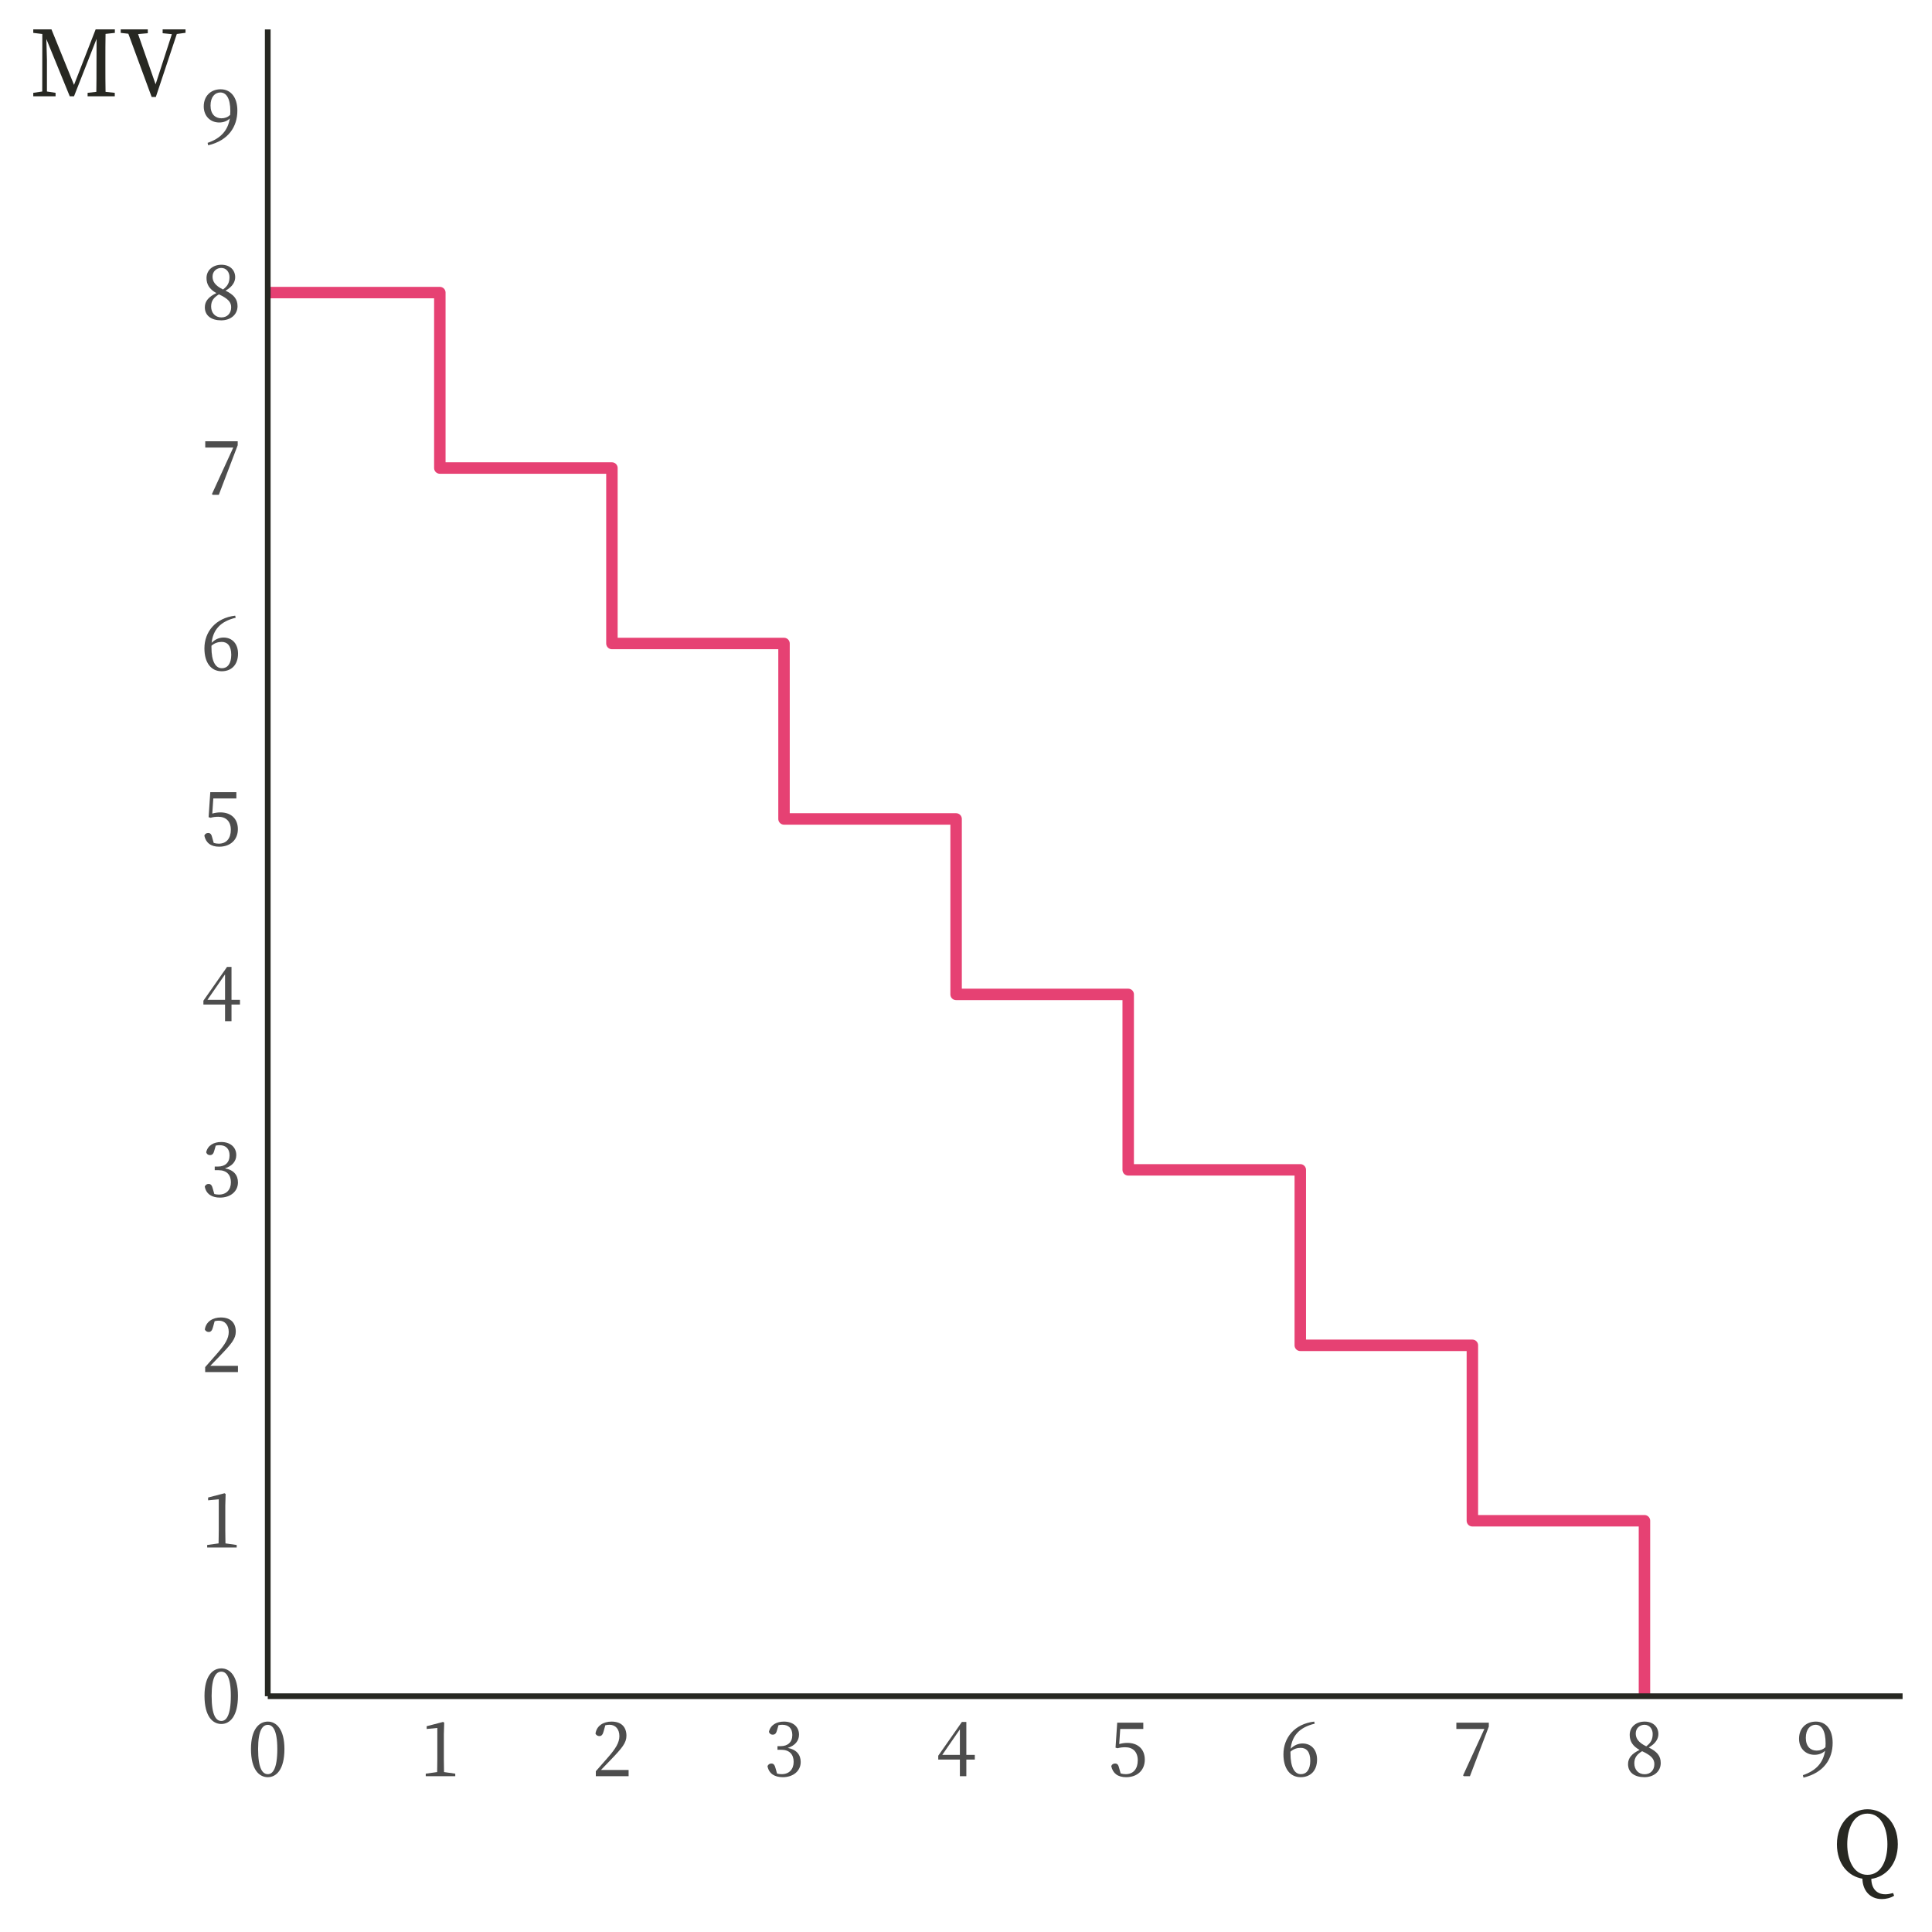
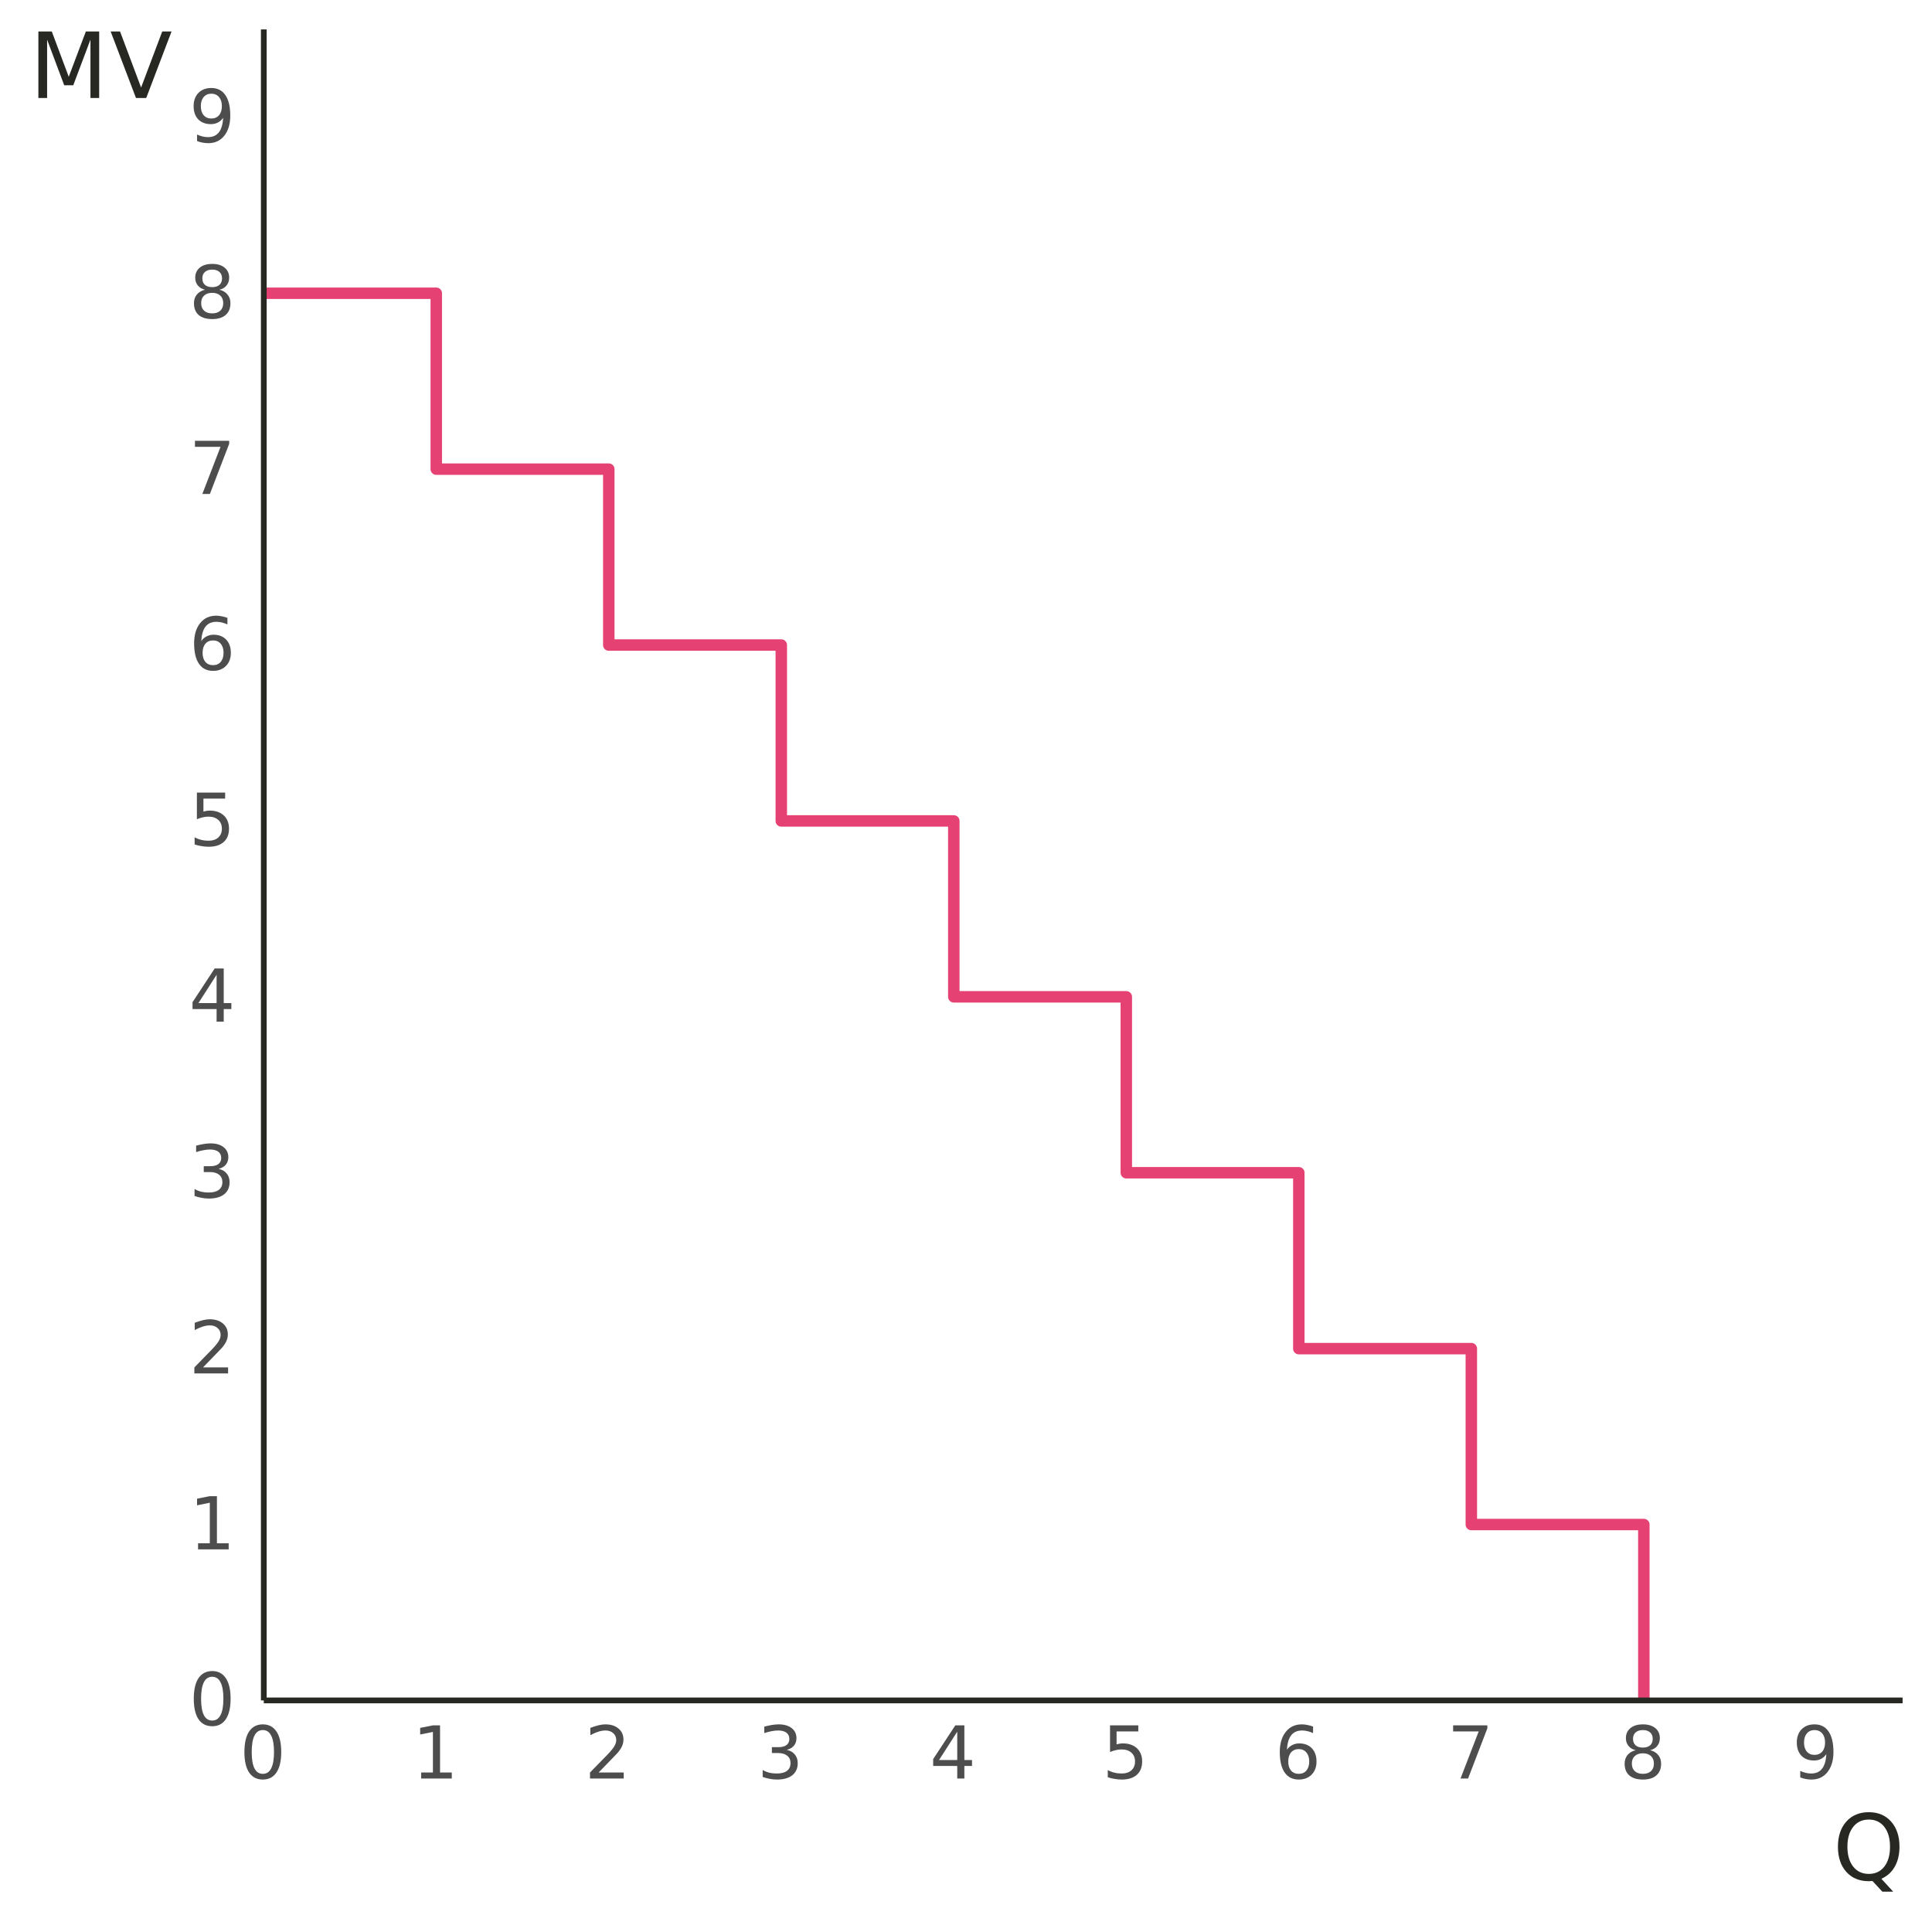
- <svg xmlns="http://www.w3.org/2000/svg" xmlns:xlink="http://www.w3.org/1999/xlink" width="360pt" height="360pt" viewBox="0 0 360 360" version="1.1">
+ <svg xmlns="http://www.w3.org/2000/svg" xmlns:xlink="http://www.w3.org/1999/xlink" width="360" height="360" viewBox="0 0 360 360">
  <defs>
    <g>
-       <symbol overflow="visible" id="glyph0-0">
-         <path style="stroke:none;" d="M 1.359 1.625 L 12.234 1.625 L 12.234 -11.969 L 1.359 -11.969 Z M 6.797 -5.719 L 2.469 -11.281 L 11.125 -11.281 Z M 7.234 -5.172 L 11.547 -10.719 L 11.547 0.391 Z M 2.469 0.953 L 6.797 -4.609 L 11.125 0.953 Z M 2.031 -10.719 L 6.359 -5.172 L 2.031 0.391 Z M 2.031 -10.719 " />
-       </symbol>
-       <symbol overflow="visible" id="glyph0-1">
-         <path style="stroke:none;" d="M 1.938 -5.062 C 1.938 -8.625 2.797 -9.562 3.75 -9.562 C 4.656 -9.562 5.516 -8.625 5.516 -5.062 C 5.516 -1.359 4.656 -0.375 3.75 -0.375 C 2.797 -0.375 1.938 -1.344 1.938 -5.062 Z M 3.75 -10.172 C 2.141 -10.172 0.609 -8.781 0.609 -5.062 C 0.609 -1.203 2.141 0.188 3.75 0.188 C 5.312 0.188 6.844 -1.203 6.844 -5.062 C 6.844 -8.781 5.312 -10.172 3.75 -10.172 Z M 3.75 -10.172 " />
-       </symbol>
-       <symbol overflow="visible" id="glyph0-2">
-         <path style="stroke:none;" d="M 4.516 -0.766 C 4.5 -1.547 4.484 -2.359 4.484 -3.141 L 4.484 -7.812 L 4.547 -9.969 L 4.344 -10.109 L 1.281 -9.312 L 1.281 -8.797 L 3.266 -8.984 L 3.266 -3.141 C 3.266 -2.359 3.25 -1.547 3.234 -0.766 L 1.109 -0.469 L 1.109 0 L 6.609 0 L 6.609 -0.469 Z M 4.516 -0.766 " />
-       </symbol>
-       <symbol overflow="visible" id="glyph0-3">
-         <path style="stroke:none;" d="M 1.688 -1.156 C 2.375 -1.859 3.047 -2.562 3.438 -2.969 C 5.672 -5.281 6.438 -6.234 6.438 -7.531 C 6.438 -9.078 5.578 -10.172 3.656 -10.172 C 2.172 -10.172 0.875 -9.422 0.672 -7.922 C 0.812 -7.641 1.078 -7.469 1.391 -7.469 C 1.766 -7.469 2.031 -7.703 2.203 -8.406 L 2.5 -9.484 C 2.812 -9.562 3.078 -9.578 3.297 -9.578 C 4.422 -9.578 5.125 -8.734 5.125 -7.469 C 5.125 -6.266 4.438 -5.141 2.984 -3.484 C 2.344 -2.734 1.547 -1.828 0.734 -0.922 L 0.734 0 L 6.844 0 L 6.844 -1.156 Z M 1.688 -1.156 " />
-       </symbol>
-       <symbol overflow="visible" id="glyph0-4">
-         <path style="stroke:none;" d="M 2.703 -9.5 C 2.984 -9.562 3.219 -9.578 3.422 -9.578 C 4.594 -9.578 5.281 -8.906 5.281 -7.672 C 5.281 -6.328 4.438 -5.594 3.094 -5.594 L 2.516 -5.594 L 2.516 -4.922 L 3.219 -4.922 C 4.75 -4.922 5.531 -4.047 5.531 -2.672 C 5.531 -1.312 4.719 -0.375 3.297 -0.375 C 3.016 -0.375 2.734 -0.406 2.438 -0.484 L 2.188 -1.375 C 2.016 -2.047 1.828 -2.359 1.375 -2.359 C 1.062 -2.359 0.812 -2.203 0.656 -1.875 C 0.922 -0.438 2.031 0.188 3.5 0.188 C 5.484 0.188 6.844 -1 6.844 -2.641 C 6.844 -3.969 6.078 -4.969 4.422 -5.266 C 5.781 -5.688 6.531 -6.594 6.531 -7.734 C 6.531 -9.188 5.438 -10.172 3.719 -10.172 C 2.344 -10.172 1.203 -9.547 0.922 -8.25 C 1.062 -7.875 1.312 -7.734 1.625 -7.734 C 2.094 -7.734 2.297 -8.016 2.453 -8.625 Z M 2.703 -9.5 " />
-       </symbol>
-       <symbol overflow="visible" id="glyph0-5">
-         <path style="stroke:none;" d="M 1.156 -3.969 L 4.438 -8.719 L 4.438 -3.969 Z M 7.219 -3.969 L 5.641 -3.969 L 5.641 -10.109 L 4.812 -10.109 L 0.406 -3.812 L 0.406 -3.094 L 4.438 -3.094 L 4.438 0 L 5.641 0 L 5.641 -3.094 L 7.219 -3.094 Z M 7.219 -3.969 " />
-       </symbol>
-       <symbol overflow="visible" id="glyph0-6">
-         <path style="stroke:none;" d="M 2.25 -8.797 L 6.547 -8.797 L 6.547 -9.969 L 1.688 -9.969 L 1.375 -5.312 L 1.75 -5.203 C 2.234 -5.344 2.719 -5.391 3.188 -5.391 C 4.609 -5.391 5.516 -4.531 5.516 -2.953 C 5.516 -1.391 4.719 -0.375 3.266 -0.375 C 2.938 -0.375 2.641 -0.422 2.328 -0.516 L 2.078 -1.406 C 1.906 -2.141 1.719 -2.359 1.281 -2.359 C 0.953 -2.359 0.688 -2.188 0.578 -1.875 C 0.875 -0.5 1.828 0.188 3.344 0.188 C 5.453 0.188 6.828 -1.125 6.828 -3.078 C 6.828 -5.078 5.5 -6.203 3.578 -6.203 C 3.031 -6.203 2.562 -6.125 2.062 -5.984 Z M 2.25 -8.797 " />
-       </symbol>
-       <symbol overflow="visible" id="glyph0-7">
-         <path style="stroke:none;" d="M 1.906 -4.562 C 2.484 -5.094 3.188 -5.281 3.812 -5.281 C 4.875 -5.281 5.594 -4.547 5.594 -2.875 C 5.594 -1.203 4.875 -0.375 3.859 -0.375 C 2.641 -0.375 1.906 -1.688 1.906 -4.266 Z M 6.328 -10.172 C 2.656 -9.734 0.594 -7.156 0.594 -4.078 C 0.594 -1.406 1.828 0.188 3.812 0.188 C 5.609 0.188 6.859 -1 6.859 -3.094 C 6.859 -4.922 5.781 -6.094 4.156 -6.094 C 3.344 -6.094 2.562 -5.75 1.938 -5.109 C 2.203 -7.547 3.578 -9.109 6.422 -9.781 Z M 6.328 -10.172 " />
-       </symbol>
-       <symbol overflow="visible" id="glyph0-8">
-         <path style="stroke:none;" d="M 0.75 -9.969 L 0.75 -8.797 L 5.969 -8.797 L 2 -0.141 L 2.141 0 L 3.281 0 L 6.797 -9.234 L 6.797 -9.969 Z M 0.75 -9.969 " />
-       </symbol>
-       <symbol overflow="visible" id="glyph0-9">
-         <path style="stroke:none;" d="M 3.766 -0.359 C 2.625 -0.359 1.844 -1.188 1.844 -2.391 C 1.844 -3.438 2.312 -4.047 3.297 -4.656 C 5.047 -3.844 5.578 -3.172 5.578 -2.25 C 5.578 -1.125 4.859 -0.359 3.766 -0.359 Z M 2.109 -7.969 C 2.109 -8.953 2.875 -9.578 3.734 -9.578 C 4.703 -9.578 5.266 -8.766 5.266 -7.875 C 5.266 -6.875 4.953 -6.234 4.062 -5.562 C 2.5 -6.328 2.109 -7.125 2.109 -7.969 Z M 4.531 -5.344 C 5.906 -6.125 6.328 -7.062 6.328 -7.844 C 6.328 -9.188 5.344 -10.172 3.766 -10.172 C 2.219 -10.172 0.984 -9.219 0.984 -7.688 C 0.984 -6.531 1.516 -5.609 2.828 -4.891 C 1.406 -4.219 0.672 -3.391 0.672 -2.25 C 0.672 -0.672 1.906 0.188 3.719 0.188 C 5.484 0.188 6.766 -0.891 6.766 -2.453 C 6.766 -3.781 6.062 -4.594 4.531 -5.344 Z M 4.531 -5.344 " />
-       </symbol>
-       <symbol overflow="visible" id="glyph0-10">
-         <path style="stroke:none;" d="M 3.766 -4.766 C 2.625 -4.766 1.734 -5.516 1.734 -7.141 C 1.734 -8.75 2.562 -9.578 3.562 -9.578 C 4.656 -9.578 5.422 -8.516 5.422 -6.094 C 5.422 -5.844 5.406 -5.609 5.391 -5.391 C 4.938 -4.969 4.406 -4.766 3.766 -4.766 Z M 1.297 0.266 C 5.109 -0.641 6.734 -3.234 6.734 -6.203 C 6.734 -8.625 5.547 -10.172 3.609 -10.172 C 1.766 -10.172 0.469 -8.906 0.469 -6.984 C 0.469 -5.125 1.75 -3.984 3.344 -3.984 C 4.141 -3.984 4.812 -4.234 5.328 -4.734 C 4.969 -2.562 3.734 -1.062 1.188 -0.188 Z M 1.297 0.266 " />
-       </symbol>
-       <symbol overflow="visible" id="glyph1-0">
-         <path style="stroke:none;" d="M 1.703 2.047 L 15.297 2.047 L 15.297 -14.953 L 1.703 -14.953 Z M 8.5 -7.156 L 3.094 -14.109 L 13.906 -14.109 Z M 9.047 -6.453 L 14.453 -13.406 L 14.453 0.5 Z M 3.094 1.188 L 8.5 -5.766 L 13.906 1.188 Z M 2.547 -13.406 L 7.953 -6.453 L 2.547 0.5 Z M 2.547 -13.406 " />
-       </symbol>
-       <symbol overflow="visible" id="glyph1-1">
-         <path style="stroke:none;" d="M 2.828 -6.234 C 2.828 -9.156 4 -11.938 6.594 -11.938 C 9.188 -11.938 10.312 -9.156 10.312 -6.234 C 10.312 -3.297 9.188 -0.531 6.594 -0.531 C 4 -0.531 2.828 -3.297 2.828 -6.234 Z M 11.375 2.859 C 10.797 3.016 10.359 3.094 9.938 3.094 C 8.344 3.094 7.344 2.062 7.312 0.219 C 9.969 -0.141 12.25 -2.484 12.25 -6.234 C 12.25 -10.438 9.484 -12.75 6.594 -12.75 C 3.672 -12.75 0.906 -10.312 0.906 -6.234 C 0.906 -2.469 3.094 -0.234 5.656 0.188 C 5.688 2.234 6.938 3.984 9.281 3.984 C 10.047 3.984 10.906 3.781 11.562 3.359 Z M 11.375 2.859 " />
-       </symbol>
-       <symbol overflow="visible" id="glyph1-2">
-         <path style="stroke:none;" d="M 15.922 -11.812 L 15.922 -12.469 L 12.344 -12.469 L 8.312 -2.125 L 4.109 -12.469 L 0.719 -12.469 L 0.719 -11.812 L 2.406 -11.609 L 2.391 -0.891 L 0.719 -0.641 L 0.719 0 L 4.875 0 L 4.875 -0.641 L 3.266 -0.891 L 3.266 -6.781 C 3.266 -6.875 3.203 -9.047 3.156 -10.672 L 7.516 0 L 8.312 0 L 12.516 -10.703 L 12.5 -5.719 C 12.5 -4.078 12.5 -2.453 12.469 -0.828 L 10.844 -0.641 L 10.844 0 L 15.906 0 L 15.906 -0.641 L 14.188 -0.828 C 14.156 -2.484 14.156 -4.125 14.156 -5.766 L 14.156 -6.688 C 14.156 -8.344 14.156 -10.016 14.188 -11.625 Z M 15.922 -11.812 " />
-       </symbol>
-       <symbol overflow="visible" id="glyph1-3">
-         <path style="stroke:none;" d="M 12.312 -12.469 L 8.047 -12.469 L 8.047 -11.75 L 9.766 -11.578 L 6.734 -2.234 L 3.469 -11.594 L 5.281 -11.75 L 5.281 -12.469 L 0.234 -12.469 L 0.234 -11.812 L 1.656 -11.656 L 6 0.125 L 6.781 0.125 L 10.688 -11.609 L 12.312 -11.828 Z M 12.312 -12.469 " />
-       </symbol>
+       <g id="glyph-0-0">
+         <path d="M 0.672 2.406 L 0.672 -9.578 L 7.469 -9.578 L 7.469 2.406 Z M 1.438 1.641 L 6.719 1.641 L 6.719 -8.828 L 1.438 -8.828 Z M 1.438 1.641 " />
+       </g>
+       <g id="glyph-0-1">
+         <path d="M 4.328 -9.031 C 3.629 -9.031 3.109 -8.688 2.766 -8 C 2.422 -7.32 2.25 -6.301 2.25 -4.938 C 2.25 -3.582 2.422 -2.566 2.766 -1.891 C 3.109 -1.211 3.629 -0.875 4.328 -0.875 C 5.016 -0.875 5.531 -1.211 5.875 -1.891 C 6.227 -2.566 6.406 -3.582 6.406 -4.938 C 6.406 -6.301 6.227 -7.32 5.875 -8 C 5.531 -8.688 5.016 -9.031 4.328 -9.031 Z M 4.328 -10.094 C 5.43 -10.094 6.273 -9.648 6.859 -8.766 C 7.453 -7.891 7.75 -6.613 7.75 -4.938 C 7.75 -3.27 7.453 -2 6.859 -1.125 C 6.273 -0.25 5.43 0.188 4.328 0.188 C 3.211 0.188 2.359 -0.25 1.766 -1.125 C 1.18 -2 0.891 -3.27 0.891 -4.938 C 0.891 -6.613 1.18 -7.891 1.766 -8.766 C 2.359 -9.648 3.211 -10.094 4.328 -10.094 Z M 4.328 -10.094 " />
+       </g>
+       <g id="glyph-0-2">
+         <path d="M 1.688 -1.125 L 3.875 -1.125 L 3.875 -8.688 L 1.5 -8.203 L 1.5 -9.438 L 3.859 -9.906 L 5.203 -9.906 L 5.203 -1.125 L 7.391 -1.125 L 7.391 0 L 1.688 0 Z M 1.688 -1.125 " />
+       </g>
+       <g id="glyph-0-3">
+         <path d="M 2.609 -1.125 L 7.281 -1.125 L 7.281 0 L 1 0 L 1 -1.125 C 1.508 -1.656 2.203 -2.363 3.078 -3.25 C 3.953 -4.133 4.504 -4.707 4.734 -4.969 C 5.16 -5.445 5.457 -5.852 5.625 -6.188 C 5.801 -6.52 5.891 -6.848 5.891 -7.172 C 5.891 -7.703 5.703 -8.129 5.328 -8.453 C 4.961 -8.785 4.484 -8.953 3.891 -8.953 C 3.473 -8.953 3.031 -8.879 2.562 -8.734 C 2.094 -8.586 1.594 -8.367 1.062 -8.078 L 1.062 -9.438 C 1.602 -9.645 2.109 -9.805 2.578 -9.922 C 3.047 -10.035 3.473 -10.094 3.859 -10.094 C 4.891 -10.094 5.707 -9.832 6.312 -9.312 C 6.926 -8.801 7.234 -8.117 7.234 -7.266 C 7.234 -6.859 7.156 -6.473 7 -6.109 C 6.852 -5.742 6.578 -5.312 6.172 -4.812 C 6.055 -4.688 5.703 -4.316 5.109 -3.703 C 4.523 -3.086 3.691 -2.227 2.609 -1.125 Z M 2.609 -1.125 " />
+       </g>
+       <g id="glyph-0-4">
+         <path d="M 5.516 -5.344 C 6.16 -5.207 6.66 -4.922 7.016 -4.484 C 7.379 -4.055 7.562 -3.52 7.562 -2.875 C 7.562 -1.895 7.223 -1.141 6.547 -0.609 C 5.879 -0.078 4.926 0.188 3.688 0.188 C 3.27 0.188 2.836 0.145 2.391 0.062 C 1.953 -0.008 1.5 -0.129 1.031 -0.297 L 1.031 -1.594 C 1.406 -1.375 1.812 -1.207 2.25 -1.094 C 2.695 -0.988 3.16 -0.938 3.641 -0.938 C 4.484 -0.938 5.125 -1.102 5.562 -1.438 C 6 -1.77 6.219 -2.25 6.219 -2.875 C 6.219 -3.457 6.016 -3.914 5.609 -4.25 C 5.203 -4.582 4.633 -4.75 3.906 -4.75 L 2.75 -4.75 L 2.75 -5.844 L 3.953 -5.844 C 4.609 -5.844 5.113 -5.973 5.469 -6.234 C 5.82 -6.504 6 -6.883 6 -7.375 C 6 -7.883 5.816 -8.273 5.453 -8.547 C 5.086 -8.816 4.57 -8.953 3.906 -8.953 C 3.539 -8.953 3.145 -8.91 2.719 -8.828 C 2.301 -8.754 1.836 -8.633 1.328 -8.469 L 1.328 -9.672 C 1.836 -9.805 2.316 -9.91 2.766 -9.984 C 3.211 -10.055 3.629 -10.094 4.016 -10.094 C 5.035 -10.094 5.844 -9.859 6.438 -9.391 C 7.031 -8.93 7.328 -8.305 7.328 -7.516 C 7.328 -6.973 7.172 -6.508 6.859 -6.125 C 6.547 -5.75 6.098 -5.488 5.516 -5.344 Z M 5.516 -5.344 " />
+       </g>
+       <g id="glyph-0-5">
+         <path d="M 5.141 -8.734 L 1.75 -3.453 L 5.141 -3.453 Z M 4.781 -9.906 L 6.469 -9.906 L 6.469 -3.453 L 7.891 -3.453 L 7.891 -2.344 L 6.469 -2.344 L 6.469 0 L 5.141 0 L 5.141 -2.344 L 0.656 -2.344 L 0.656 -3.625 Z M 4.781 -9.906 " />
+       </g>
+       <g id="glyph-0-6">
+         <path d="M 1.469 -9.906 L 6.734 -9.906 L 6.734 -8.781 L 2.688 -8.781 L 2.688 -6.359 C 2.883 -6.422 3.082 -6.469 3.281 -6.5 C 3.477 -6.531 3.672 -6.547 3.859 -6.547 C 4.961 -6.547 5.836 -6.242 6.484 -5.641 C 7.129 -5.035 7.453 -4.211 7.453 -3.172 C 7.453 -2.109 7.117 -1.281 6.453 -0.688 C 5.797 -0.102 4.863 0.188 3.656 0.188 C 3.238 0.188 2.812 0.148 2.375 0.078 C 1.945 0.016 1.504 -0.086 1.047 -0.234 L 1.047 -1.578 C 1.441 -1.359 1.852 -1.195 2.281 -1.094 C 2.707 -0.988 3.156 -0.938 3.625 -0.938 C 4.395 -0.938 5.004 -1.133 5.453 -1.531 C 5.898 -1.938 6.125 -2.484 6.125 -3.172 C 6.125 -3.867 5.898 -4.414 5.453 -4.812 C 5.004 -5.219 4.395 -5.422 3.625 -5.422 C 3.27 -5.422 2.914 -5.379 2.562 -5.297 C 2.207 -5.223 1.844 -5.102 1.469 -4.938 Z M 1.469 -9.906 " />
+       </g>
+       <g id="glyph-0-7">
+         <path d="M 4.484 -5.484 C 3.879 -5.484 3.398 -5.273 3.047 -4.859 C 2.703 -4.453 2.531 -3.891 2.531 -3.172 C 2.531 -2.461 2.703 -1.898 3.047 -1.484 C 3.398 -1.078 3.879 -0.875 4.484 -0.875 C 5.086 -0.875 5.562 -1.078 5.906 -1.484 C 6.258 -1.898 6.438 -2.461 6.438 -3.172 C 6.438 -3.891 6.258 -4.453 5.906 -4.859 C 5.562 -5.273 5.086 -5.484 4.484 -5.484 Z M 7.156 -9.688 L 7.156 -8.469 C 6.812 -8.625 6.469 -8.742 6.125 -8.828 C 5.781 -8.91 5.441 -8.953 5.109 -8.953 C 4.223 -8.953 3.547 -8.656 3.078 -8.062 C 2.617 -7.469 2.352 -6.566 2.281 -5.359 C 2.539 -5.742 2.867 -6.035 3.266 -6.234 C 3.66 -6.441 4.094 -6.547 4.562 -6.547 C 5.562 -6.547 6.348 -6.242 6.922 -5.641 C 7.504 -5.035 7.797 -4.211 7.797 -3.172 C 7.797 -2.16 7.492 -1.348 6.891 -0.734 C 6.285 -0.117 5.484 0.188 4.484 0.188 C 3.336 0.188 2.461 -0.25 1.859 -1.125 C 1.254 -2 0.953 -3.27 0.953 -4.938 C 0.953 -6.508 1.32 -7.758 2.062 -8.688 C 2.801 -9.625 3.801 -10.094 5.062 -10.094 C 5.395 -10.094 5.734 -10.055 6.078 -9.984 C 6.422 -9.922 6.781 -9.82 7.156 -9.688 Z M 7.156 -9.688 " />
+       </g>
+       <g id="glyph-0-8">
+         <path d="M 1.109 -9.906 L 7.484 -9.906 L 7.484 -9.344 L 3.891 0 L 2.484 0 L 5.875 -8.781 L 1.109 -8.781 Z M 1.109 -9.906 " />
+       </g>
+       <g id="glyph-0-9">
+         <path d="M 4.328 -4.703 C 3.68 -4.703 3.176 -4.531 2.812 -4.188 C 2.445 -3.852 2.266 -3.383 2.266 -2.781 C 2.266 -2.188 2.445 -1.719 2.812 -1.375 C 3.176 -1.039 3.68 -0.875 4.328 -0.875 C 4.961 -0.875 5.461 -1.039 5.828 -1.375 C 6.191 -1.719 6.375 -2.188 6.375 -2.781 C 6.375 -3.383 6.191 -3.852 5.828 -4.188 C 5.461 -4.531 4.961 -4.703 4.328 -4.703 Z M 2.984 -5.281 C 2.41 -5.414 1.961 -5.68 1.641 -6.078 C 1.316 -6.473 1.156 -6.953 1.156 -7.516 C 1.156 -8.305 1.438 -8.93 2 -9.391 C 2.562 -9.859 3.336 -10.094 4.328 -10.094 C 5.305 -10.094 6.078 -9.859 6.641 -9.391 C 7.203 -8.93 7.484 -8.305 7.484 -7.516 C 7.484 -6.953 7.32 -6.473 7 -6.078 C 6.688 -5.68 6.242 -5.414 5.672 -5.281 C 6.316 -5.125 6.816 -4.828 7.172 -4.391 C 7.535 -3.953 7.719 -3.414 7.719 -2.781 C 7.719 -1.82 7.422 -1.086 6.828 -0.578 C 6.242 -0.066 5.41 0.188 4.328 0.188 C 3.234 0.188 2.391 -0.066 1.797 -0.578 C 1.211 -1.086 0.922 -1.82 0.922 -2.781 C 0.922 -3.414 1.102 -3.953 1.469 -4.391 C 1.832 -4.828 2.336 -5.125 2.984 -5.281 Z M 2.484 -7.391 C 2.484 -6.879 2.645 -6.477 2.969 -6.188 C 3.289 -5.906 3.742 -5.766 4.328 -5.766 C 4.898 -5.766 5.348 -5.906 5.672 -6.188 C 5.992 -6.477 6.156 -6.879 6.156 -7.391 C 6.156 -7.91 5.992 -8.312 5.672 -8.594 C 5.348 -8.883 4.898 -9.031 4.328 -9.031 C 3.742 -9.031 3.289 -8.883 2.969 -8.594 C 2.645 -8.312 2.484 -7.91 2.484 -7.391 Z M 2.484 -7.391 " />
+       </g>
+       <g id="glyph-0-10">
+         <path d="M 1.5 -0.203 L 1.5 -1.422 C 1.832 -1.266 2.172 -1.145 2.516 -1.062 C 2.859 -0.977 3.195 -0.938 3.531 -0.938 C 4.414 -0.938 5.094 -1.234 5.562 -1.828 C 6.031 -2.422 6.297 -3.328 6.359 -4.547 C 6.098 -4.16 5.77 -3.863 5.375 -3.656 C 4.988 -3.457 4.555 -3.359 4.078 -3.359 C 3.086 -3.359 2.301 -3.656 1.719 -4.25 C 1.145 -4.852 0.859 -5.676 0.859 -6.719 C 0.859 -7.738 1.156 -8.555 1.75 -9.172 C 2.352 -9.785 3.156 -10.094 4.156 -10.094 C 5.301 -10.094 6.176 -9.648 6.781 -8.766 C 7.383 -7.891 7.688 -6.613 7.688 -4.938 C 7.688 -3.383 7.316 -2.141 6.578 -1.203 C 5.836 -0.273 4.844 0.188 3.594 0.188 C 3.258 0.188 2.914 0.156 2.562 0.094 C 2.219 0.031 1.863 -0.066 1.5 -0.203 Z M 4.156 -4.406 C 4.758 -4.406 5.238 -4.609 5.594 -5.016 C 5.945 -5.43 6.125 -6 6.125 -6.719 C 6.125 -7.426 5.945 -7.988 5.594 -8.406 C 5.238 -8.82 4.758 -9.031 4.156 -9.031 C 3.562 -9.031 3.086 -8.82 2.734 -8.406 C 2.379 -7.988 2.203 -7.426 2.203 -6.719 C 2.203 -6 2.379 -5.43 2.734 -5.016 C 3.086 -4.609 3.562 -4.406 4.156 -4.406 Z M 4.156 -4.406 " />
+       </g>
+       <g id="glyph-1-0">
+         <path d="M 0.844 3 L 0.844 -11.984 L 9.344 -11.984 L 9.344 3 Z M 1.797 2.062 L 8.406 2.062 L 8.406 -11.031 L 1.797 -11.031 Z M 1.797 2.062 " />
+       </g>
+       <g id="glyph-1-1">
+         <path d="M 6.703 -11.25 C 5.484 -11.25 4.516 -10.797 3.797 -9.891 C 3.078 -8.984 2.719 -7.75 2.719 -6.188 C 2.719 -4.625 3.078 -3.391 3.797 -2.484 C 4.516 -1.578 5.484 -1.125 6.703 -1.125 C 7.922 -1.125 8.883 -1.578 9.594 -2.484 C 10.301 -3.391 10.656 -4.625 10.656 -6.188 C 10.656 -7.75 10.301 -8.984 9.594 -9.891 C 8.883 -10.797 7.922 -11.25 6.703 -11.25 Z M 9.047 -0.219 L 11.25 2.188 L 9.234 2.188 L 7.391 0.203 C 7.211 0.211 7.07 0.219 6.969 0.219 C 6.875 0.227 6.785 0.234 6.703 0.234 C 4.953 0.234 3.555 -0.344 2.516 -1.5 C 1.473 -2.664 0.953 -4.227 0.953 -6.188 C 0.953 -8.145 1.473 -9.707 2.516 -10.875 C 3.555 -12.039 4.953 -12.625 6.703 -12.625 C 8.441 -12.625 9.828 -12.039 10.859 -10.875 C 11.898 -9.707 12.422 -8.145 12.422 -6.188 C 12.422 -4.75 12.129 -3.516 11.547 -2.484 C 10.973 -1.461 10.141 -0.707 9.047 -0.219 Z M 9.047 -0.219 " />
+       </g>
+       <g id="glyph-1-2">
+         <path d="M 1.672 -12.391 L 4.172 -12.391 L 7.328 -3.953 L 10.516 -12.391 L 13 -12.391 L 13 0 L 11.375 0 L 11.375 -10.875 L 8.172 -2.375 L 6.484 -2.375 L 3.297 -10.875 L 3.297 0 L 1.672 0 Z M 1.672 -12.391 " />
+       </g>
+       <g id="glyph-1-3">
+         <path d="M 4.859 0 L 0.141 -12.391 L 1.891 -12.391 L 5.812 -1.953 L 9.75 -12.391 L 11.484 -12.391 L 6.766 0 Z M 4.859 0 " />
+       </g>
    </g>
-     <clipPath id="clip1">
-       <path d="M 49.891 53 L 308 53 L 308 316.066 L 49.891 316.066 Z M 49.891 53 " />
+     <clipPath id="clip-0">
+       <path clip-rule="nonzero" d="M 49.152 53 L 308 53 L 308 316.852 L 49.152 316.852 Z M 49.152 53 " />
    </clipPath>
  </defs>
-   <g id="surface6764">
-     <rect x="0" y="0" width="360" height="360" style="fill:rgb(100%,100%,100%);fill-opacity:1;stroke:none;" />
-     <g clip-path="url(#clip1)" clip-rule="nonzero">
-       <path style="fill:none;stroke-width:2.134;stroke-linecap:butt;stroke-linejoin:round;stroke:rgb(90.196%,25.49%,45.098%);stroke-opacity:1;stroke-miterlimit:10;" d="M 49.891 54.52 L 81.957 54.52 L 81.957 87.211 L 114.023 87.211 L 114.023 119.906 L 146.09 119.906 L 146.09 152.598 L 178.156 152.598 L 178.156 185.293 L 210.223 185.293 L 210.223 217.984 L 242.289 217.984 L 242.289 250.68 L 274.355 250.68 L 274.355 283.371 L 306.422 283.371 L 306.422 316.066 " />
-     </g>
-     <path style="fill:none;stroke-width:1.067;stroke-linecap:butt;stroke-linejoin:round;stroke:rgb(15.294%,15.686%,13.333%);stroke-opacity:1;stroke-miterlimit:10;" d="M 49.891 316.066 L 49.891 5.48 " />
-     <g style="fill:rgb(30.196%,30.196%,30.196%);fill-opacity:1;">
-       <use xlink:href="#glyph0-1" x="37.496" y="321.051" />
-     </g>
-     <g style="fill:rgb(30.196%,30.196%,30.196%);fill-opacity:1;">
-       <use xlink:href="#glyph0-2" x="37.496" y="288.355" />
-     </g>
-     <g style="fill:rgb(30.196%,30.196%,30.196%);fill-opacity:1;">
-       <use xlink:href="#glyph0-3" x="37.496" y="255.664" />
-     </g>
-     <g style="fill:rgb(30.196%,30.196%,30.196%);fill-opacity:1;">
-       <use xlink:href="#glyph0-4" x="37.496" y="222.969" />
-     </g>
-     <g style="fill:rgb(30.196%,30.196%,30.196%);fill-opacity:1;">
-       <use xlink:href="#glyph0-5" x="37.496" y="190.277" />
-     </g>
-     <g style="fill:rgb(30.196%,30.196%,30.196%);fill-opacity:1;">
-       <use xlink:href="#glyph0-6" x="37.496" y="157.582" />
-     </g>
-     <g style="fill:rgb(30.196%,30.196%,30.196%);fill-opacity:1;">
-       <use xlink:href="#glyph0-7" x="37.496" y="124.891" />
-     </g>
-     <g style="fill:rgb(30.196%,30.196%,30.196%);fill-opacity:1;">
-       <use xlink:href="#glyph0-8" x="37.496" y="92.195" />
-     </g>
-     <g style="fill:rgb(30.196%,30.196%,30.196%);fill-opacity:1;">
-       <use xlink:href="#glyph0-9" x="37.496" y="59.504" />
-     </g>
-     <g style="fill:rgb(30.196%,30.196%,30.196%);fill-opacity:1;">
-       <use xlink:href="#glyph0-10" x="37.496" y="26.809" />
-     </g>
-     <path style="fill:none;stroke-width:1.067;stroke-linecap:butt;stroke-linejoin:round;stroke:rgb(15.294%,15.686%,13.333%);stroke-opacity:1;stroke-miterlimit:10;" d="M 49.891 316.066 L 354.52 316.066 " />
-     <g style="fill:rgb(30.196%,30.196%,30.196%);fill-opacity:1;">
-       <use xlink:href="#glyph0-1" x="46.156" y="330.965" />
-     </g>
-     <g style="fill:rgb(30.196%,30.196%,30.196%);fill-opacity:1;">
-       <use xlink:href="#glyph0-2" x="78.223" y="330.965" />
-     </g>
-     <g style="fill:rgb(30.196%,30.196%,30.196%);fill-opacity:1;">
-       <use xlink:href="#glyph0-3" x="110.289" y="330.965" />
-     </g>
-     <g style="fill:rgb(30.196%,30.196%,30.196%);fill-opacity:1;">
-       <use xlink:href="#glyph0-4" x="142.355" y="330.965" />
-     </g>
-     <g style="fill:rgb(30.196%,30.196%,30.196%);fill-opacity:1;">
-       <use xlink:href="#glyph0-5" x="174.422" y="330.965" />
-     </g>
-     <g style="fill:rgb(30.196%,30.196%,30.196%);fill-opacity:1;">
-       <use xlink:href="#glyph0-6" x="206.488" y="330.965" />
-     </g>
-     <g style="fill:rgb(30.196%,30.196%,30.196%);fill-opacity:1;">
-       <use xlink:href="#glyph0-7" x="238.555" y="330.965" />
-     </g>
-     <g style="fill:rgb(30.196%,30.196%,30.196%);fill-opacity:1;">
-       <use xlink:href="#glyph0-8" x="270.621" y="330.965" />
-     </g>
-     <g style="fill:rgb(30.196%,30.196%,30.196%);fill-opacity:1;">
-       <use xlink:href="#glyph0-9" x="302.688" y="330.965" />
-     </g>
-     <g style="fill:rgb(30.196%,30.196%,30.196%);fill-opacity:1;">
-       <use xlink:href="#glyph0-10" x="334.754" y="330.965" />
-     </g>
-     <g style="fill:rgb(15.294%,15.686%,13.333%);fill-opacity:1;">
-       <use xlink:href="#glyph1-1" x="341.379" y="349.879" />
-     </g>
-     <g style="fill:rgb(15.294%,15.686%,13.333%);fill-opacity:1;">
-       <use xlink:href="#glyph1-2" x="5.48" y="17.941" />
-       <use xlink:href="#glyph1-3" x="22.259" y="17.941" />
-     </g>
+   <rect x="-36" y="-36" width="432" height="432" fill="rgb(100%, 100%, 100%)" fill-opacity="1" />
+   <g clip-path="url(#clip-0)">
+     <path fill="none" stroke-width="2.134" stroke-linecap="butt" stroke-linejoin="round" stroke="rgb(90.196%, 25.49%, 45.098%)" stroke-opacity="1" stroke-miterlimit="10" d="M 49.152 54.645 L 81.293 54.645 L 81.293 87.418 L 113.438 87.418 L 113.438 120.195 L 145.582 120.195 L 145.582 152.969 L 177.727 152.969 L 177.727 185.746 L 209.871 185.746 L 209.871 218.523 L 242.016 218.523 L 242.016 251.297 L 274.16 251.297 L 274.16 284.074 L 306.305 284.074 L 306.305 316.848 " />
+   </g>
+   <path fill="none" stroke-width="1.067" stroke-linecap="butt" stroke-linejoin="round" stroke="rgb(15.294%, 15.686%, 13.333%)" stroke-opacity="1" stroke-miterlimit="10" d="M 49.152 316.848 L 49.152 5.48 " />
+   <g fill="rgb(30.196%, 30.196%, 30.196%)" fill-opacity="1">
+     <use xlink:href="#glyph-0-1" x="35.219" y="321.471" />
+   </g>
+   <g fill="rgb(30.196%, 30.196%, 30.196%)" fill-opacity="1">
+     <use xlink:href="#glyph-0-2" x="35.219" y="288.697" />
+   </g>
+   <g fill="rgb(30.196%, 30.196%, 30.196%)" fill-opacity="1">
+     <use xlink:href="#glyph-0-3" x="35.219" y="255.92" />
+   </g>
+   <g fill="rgb(30.196%, 30.196%, 30.196%)" fill-opacity="1">
+     <use xlink:href="#glyph-0-4" x="35.219" y="223.146" />
+   </g>
+   <g fill="rgb(30.196%, 30.196%, 30.196%)" fill-opacity="1">
+     <use xlink:href="#glyph-0-5" x="35.219" y="190.369" />
+   </g>
+   <g fill="rgb(30.196%, 30.196%, 30.196%)" fill-opacity="1">
+     <use xlink:href="#glyph-0-6" x="35.219" y="157.592" />
+   </g>
+   <g fill="rgb(30.196%, 30.196%, 30.196%)" fill-opacity="1">
+     <use xlink:href="#glyph-0-7" x="35.219" y="124.818" />
+   </g>
+   <g fill="rgb(30.196%, 30.196%, 30.196%)" fill-opacity="1">
+     <use xlink:href="#glyph-0-8" x="35.219" y="92.041" />
+   </g>
+   <g fill="rgb(30.196%, 30.196%, 30.196%)" fill-opacity="1">
+     <use xlink:href="#glyph-0-9" x="35.219" y="59.268" />
+   </g>
+   <g fill="rgb(30.196%, 30.196%, 30.196%)" fill-opacity="1">
+     <use xlink:href="#glyph-0-10" x="35.219" y="26.49" />
+   </g>
+   <path fill="none" stroke-width="1.067" stroke-linecap="butt" stroke-linejoin="round" stroke="rgb(15.294%, 15.686%, 13.333%)" stroke-opacity="1" stroke-miterlimit="10" d="M 49.152 316.848 L 354.52 316.848 " />
+   <g fill="rgb(30.196%, 30.196%, 30.196%)" fill-opacity="1">
+     <use xlink:href="#glyph-0-1" x="44.652" y="331.404" />
+   </g>
+   <g fill="rgb(30.196%, 30.196%, 30.196%)" fill-opacity="1">
+     <use xlink:href="#glyph-0-2" x="76.793" y="331.404" />
+   </g>
+   <g fill="rgb(30.196%, 30.196%, 30.196%)" fill-opacity="1">
+     <use xlink:href="#glyph-0-3" x="108.938" y="331.404" />
+   </g>
+   <g fill="rgb(30.196%, 30.196%, 30.196%)" fill-opacity="1">
+     <use xlink:href="#glyph-0-4" x="141.082" y="331.404" />
+   </g>
+   <g fill="rgb(30.196%, 30.196%, 30.196%)" fill-opacity="1">
+     <use xlink:href="#glyph-0-5" x="173.227" y="331.404" />
+   </g>
+   <g fill="rgb(30.196%, 30.196%, 30.196%)" fill-opacity="1">
+     <use xlink:href="#glyph-0-6" x="205.371" y="331.404" />
+   </g>
+   <g fill="rgb(30.196%, 30.196%, 30.196%)" fill-opacity="1">
+     <use xlink:href="#glyph-0-7" x="237.516" y="331.404" />
+   </g>
+   <g fill="rgb(30.196%, 30.196%, 30.196%)" fill-opacity="1">
+     <use xlink:href="#glyph-0-8" x="269.66" y="331.404" />
+   </g>
+   <g fill="rgb(30.196%, 30.196%, 30.196%)" fill-opacity="1">
+     <use xlink:href="#glyph-0-9" x="301.805" y="331.404" />
+   </g>
+   <g fill="rgb(30.196%, 30.196%, 30.196%)" fill-opacity="1">
+     <use xlink:href="#glyph-0-10" x="333.949" y="331.404" />
+   </g>
+   <g fill="rgb(15.294%, 15.686%, 13.333%)" fill-opacity="1">
+     <use xlink:href="#glyph-1-1" x="341.52" y="350.3" />
+   </g>
+   <g fill="rgb(15.294%, 15.686%, 13.333%)" fill-opacity="1">
+     <use xlink:href="#glyph-1-2" x="5.48" y="18.261" />
+     <use xlink:href="#glyph-1-3" x="20.48" y="18.261" />
  </g>
</svg>
